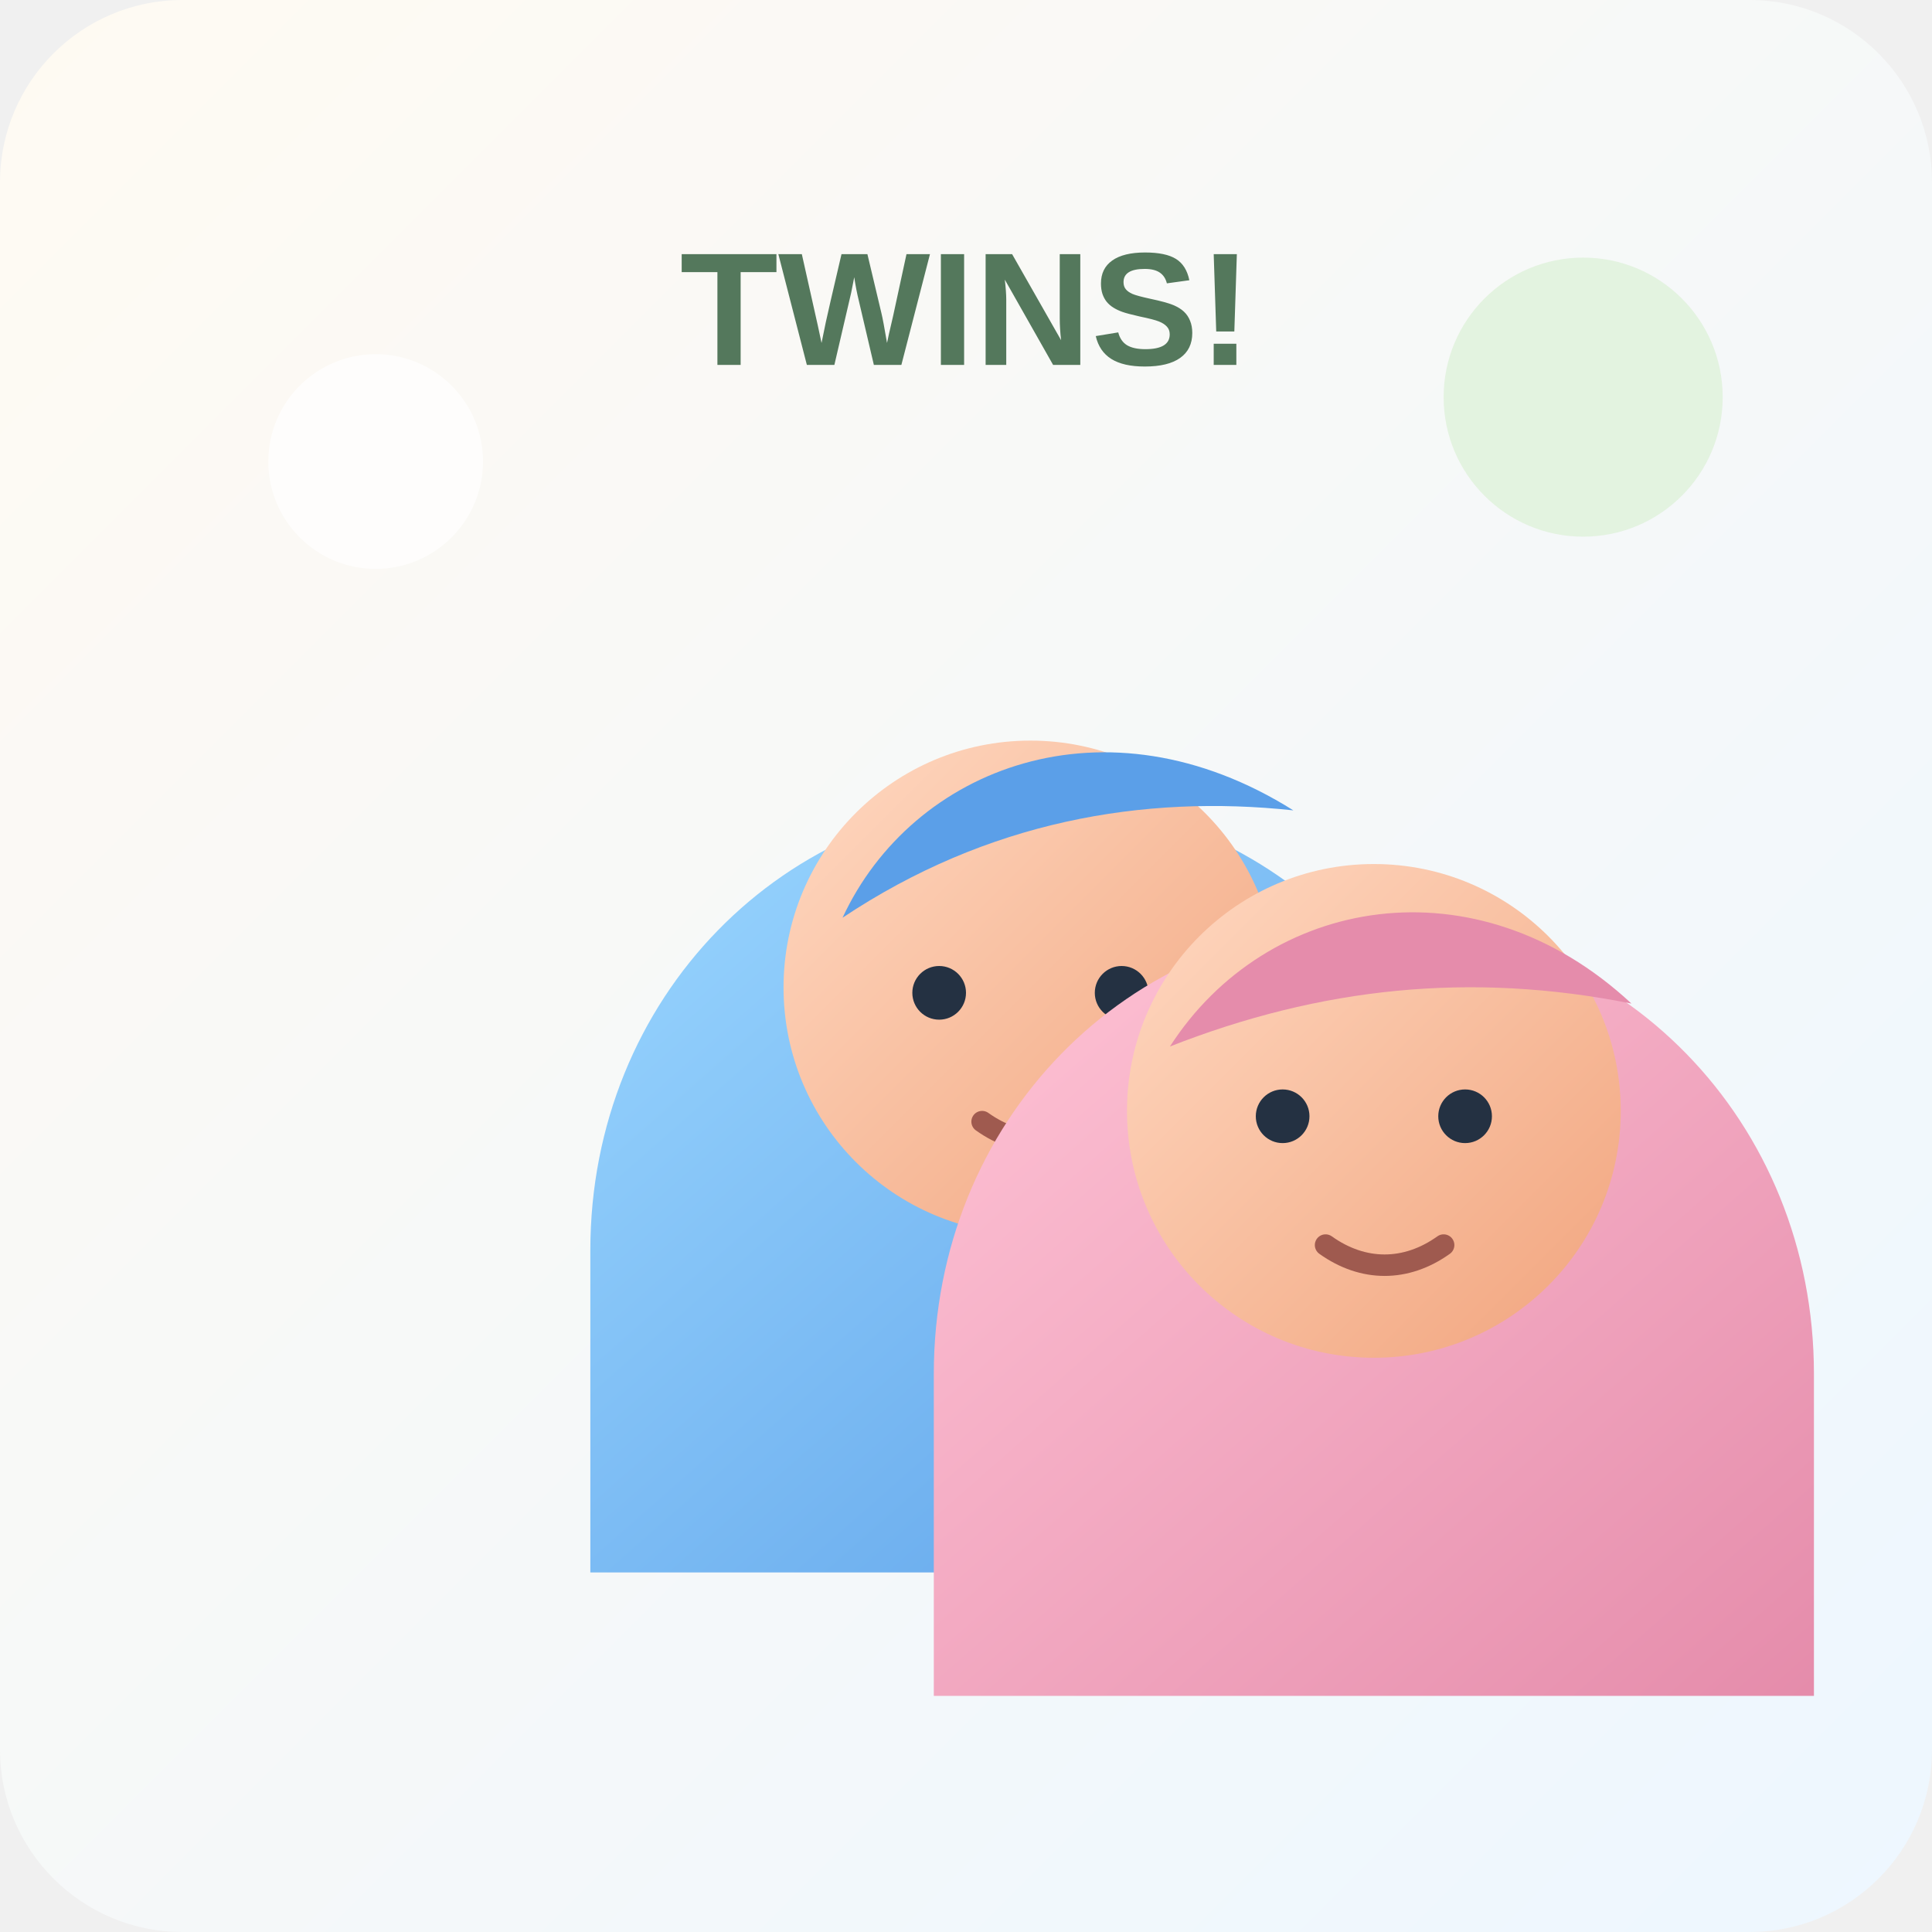
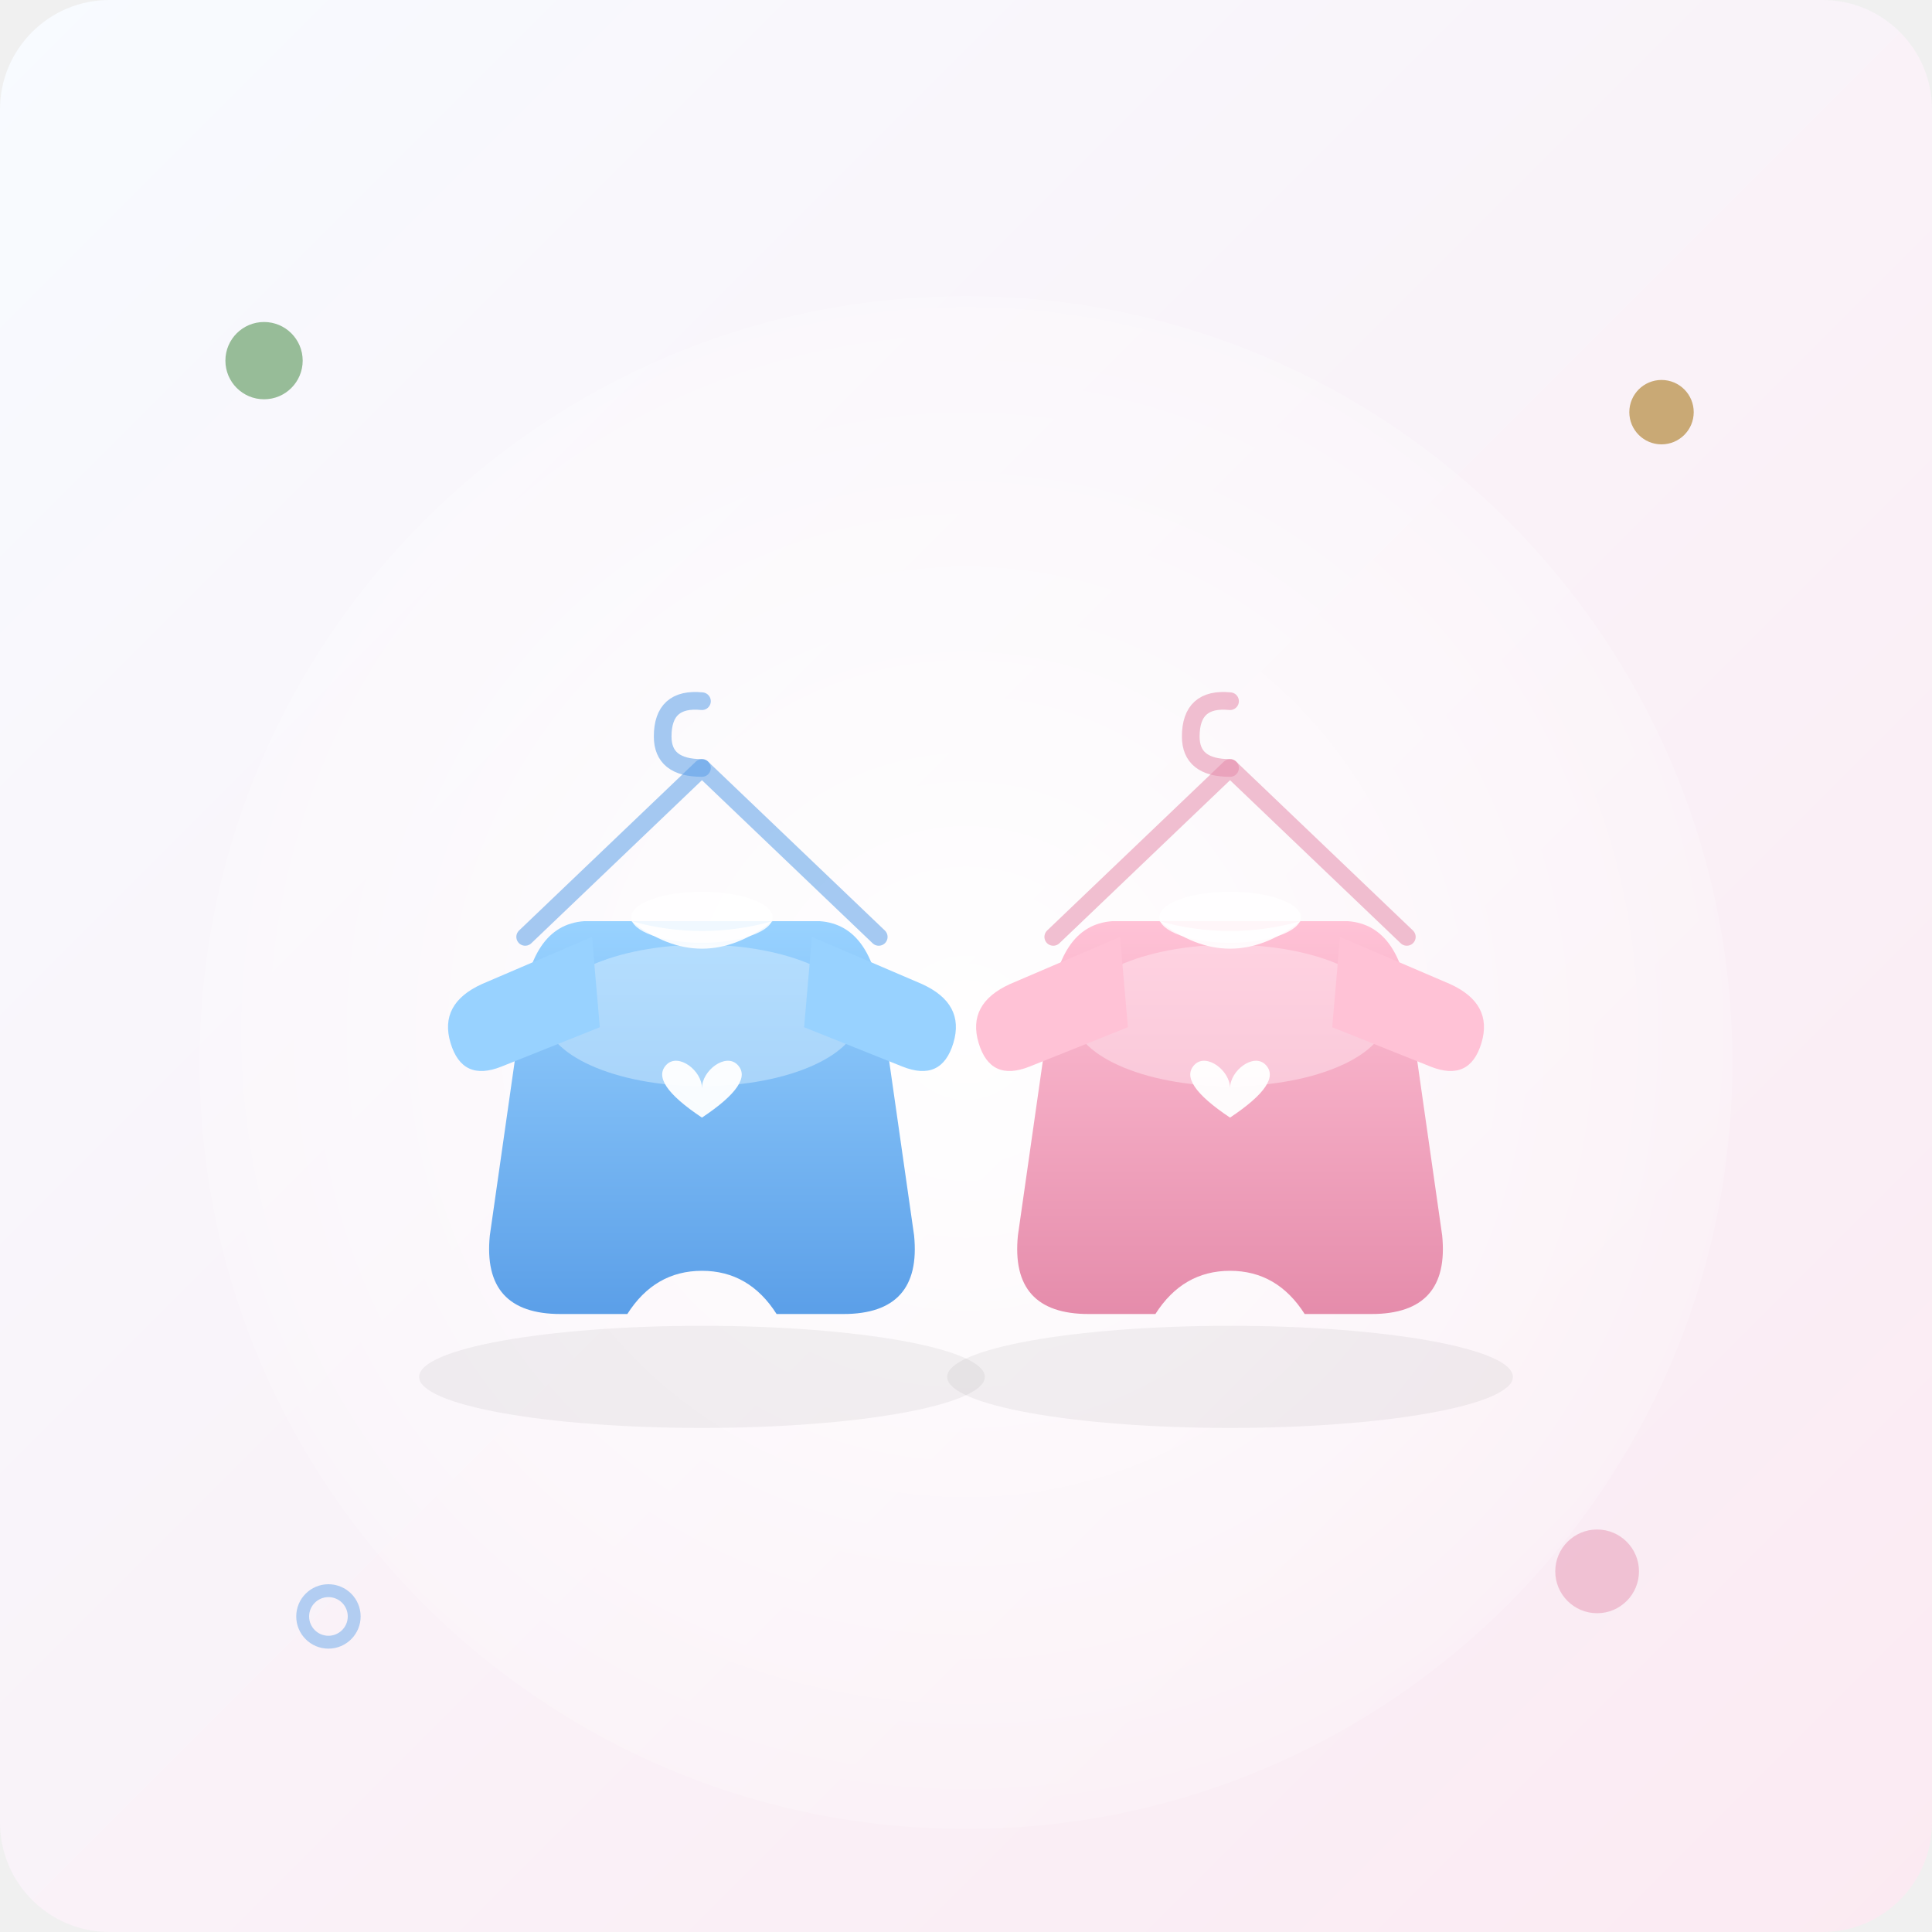
- <svg xmlns="http://www.w3.org/2000/svg" viewBox="0 0 360 360" width="360" height="360">
+ <svg xmlns="http://www.w3.org/2000/svg" viewBox="0 0 600 600" width="600" height="600">
  <defs>
-     <linearGradient id="bg" x1="0" x2="1" y1="0" y2="1">
-       <stop stop-color="#fffaf2" />
-       <stop offset="1" stop-color="#edf7ff" />
+     <linearGradient id="bg" x1="0" y1="0" x2="1" y2="1">
+       <stop offset="0" stop-color="#F8FBFF" />
+       <stop offset="1" stop-color="#FBEAF2" />
    </linearGradient>
-     <linearGradient id="blue" x1="0" x2="1" y1="0" y2="1">
-       <stop stop-color="#9bd7ff" />
-       <stop offset="1" stop-color="#5b9fe8" />
+     <radialGradient id="glow" cx="0.5" cy="0.48" r="0.64">
+       <stop offset="0" stop-color="#ffffff" stop-opacity="0.95" />
+       <stop offset="1" stop-color="#ffffff" stop-opacity="0" />
+     </radialGradient>
+     <linearGradient id="blueBody" x1="0" y1="0" x2="0" y2="1">
+       <stop offset="0" stop-color="#98D2FF" />
+       <stop offset="1" stop-color="#5B9FE8" />
    </linearGradient>
-     <linearGradient id="pink" x1="0" x2="1" y1="0" y2="1">
-       <stop stop-color="#ffc4d6" />
-       <stop offset="1" stop-color="#e58cab" />
-     </linearGradient>
-     <linearGradient id="skin" x1="0" x2="1" y1="0" y2="1">
-       <stop stop-color="#ffd9c2" />
-       <stop offset="1" stop-color="#f1a47d" />
+     <linearGradient id="pinkBody" x1="0" y1="0" x2="0" y2="1">
+       <stop offset="0" stop-color="#FFC2D6" />
+       <stop offset="1" stop-color="#E58CAB" />
    </linearGradient>
  </defs>
-   <rect width="360" height="360" rx="34" fill="url(#bg)" />
-   <circle cx="70" cy="86" r="20" fill="#ffffff" opacity=".72" />
-   <circle cx="295" cy="74" r="26" fill="#dff1da" opacity=".8" />
-   <text x="180" y="68" text-anchor="middle" font-family="Arial, sans-serif" font-size="30" font-weight="800" fill="#54785c">TWINS!</text>
-   <g transform="translate(68 105)">
-     <path d="M42 128c0-47 36-84 82-84s82 37 82 84v60H42Z" fill="url(#blue)" />
-     <circle cx="124" cy="79" r="46" fill="url(#skin)" />
-     <path d="M89 66c13-28 49-42 84-20-28-3-57 2-84 20Z" fill="#5b9fe8" />
-     <circle cx="107" cy="80" r="5" fill="#243142" />
-     <circle cx="141" cy="80" r="5" fill="#243142" />
-     <path d="M115 104c7 5 15 5 22 0" fill="none" stroke="#9f5a4f" stroke-width="4" stroke-linecap="round" />
+   <rect width="600" height="600" rx="34" fill="url(#bg)" />
+   <circle cx="300" cy="330" r="238" fill="url(#glow)" />
+   <circle cx="82" cy="112" r="12" fill="#7EAC7E" opacity="0.8" />
+   <circle cx="516" cy="128" r="10" fill="#B58D42" opacity="0.72" />
+   <circle cx="102" cy="502" r="8" fill="none" stroke="#5B9FE8" stroke-width="4" opacity="0.45" />
+   <circle cx="496" cy="488" r="13" fill="#E58CAB" opacity="0.45" />
+   <g transform="translate(218,330) scale(1.22) translate(-100,-108)">
+     <ellipse cx="100" cy="188" rx="72" ry="13" fill="#000000" opacity="0.05" />
+     <path d="M100,16 q-10,-1 -10,9 q0,8 10,8" fill="none" stroke="#5B9FE8" stroke-width="4.5" stroke-linecap="round" opacity="0.55" />
+     <path d="M100,33 L55,76 M100,33 L145,76" stroke="#5B9FE8" stroke-width="4.5" stroke-linecap="round" opacity="0.55" />
+     <path d="M70,72 L130,72 Q144,73 146,96 L154,152 Q156,172 136,172 L119,172              Q112,161 100,161 Q88,161 81,172 L64,172 Q44,172 46,152 L54,96 Q56,73 70,72 Z" fill="url(#blueBody)" />
+     <ellipse cx="100" cy="96" rx="40" ry="18" fill="#D7EEFF" opacity="0.48" />
+     <path d="M72,76 L44,88 Q33,93 36,103 Q39,113 49,109 L74,99 Z" fill="#98D2FF" />
+     <path d="M128,76 L156,88 Q167,93 164,103 Q161,113 151,109 L126,99 Z" fill="#98D2FF" />
+     <path d="M82,72 Q100,86 118,72 Q100,77 82,72 Z" fill="#ffffff" opacity="0.92" />
+     <ellipse cx="100" cy="71" rx="18" ry="6.5" fill="#ffffff" opacity="0.85" />
+     <path transform="translate(100,110) scale(1.5)" d="M0,3 C0,0 -4,-3 -6,-1 C-8,1 -6,4 0,8 C6,4 8,1 6,-1 C4,-3 0,0 0,3 Z" fill="#ffffff" opacity="0.95" />
  </g>
-   <g transform="translate(132 128)">
-     <path d="M42 128c0-47 36-84 82-84s82 37 82 84v60H42Z" fill="url(#pink)" />
-     <circle cx="124" cy="79" r="46" fill="url(#skin)" />
-     <path d="M86 67c18-28 57-35 86-8-30-6-58-3-86 8Z" fill="#e58cab" />
-     <circle cx="107" cy="80" r="5" fill="#243142" />
-     <circle cx="141" cy="80" r="5" fill="#243142" />
-     <path d="M115 104c7 5 15 5 22 0" fill="none" stroke="#9f5a4f" stroke-width="4" stroke-linecap="round" />
+   <g transform="translate(382,330) scale(1.22) translate(-100,-108)">
+     <ellipse cx="100" cy="188" rx="72" ry="13" fill="#000000" opacity="0.05" />
+     <path d="M100,16 q-10,-1 -10,9 q0,8 10,8" fill="none" stroke="#E58CAB" stroke-width="4.5" stroke-linecap="round" opacity="0.55" />
+     <path d="M100,33 L55,76 M100,33 L145,76" stroke="#E58CAB" stroke-width="4.5" stroke-linecap="round" opacity="0.55" />
+     <path d="M70,72 L130,72 Q144,73 146,96 L154,152 Q156,172 136,172 L119,172              Q112,161 100,161 Q88,161 81,172 L64,172 Q44,172 46,152 L54,96 Q56,73 70,72 Z" fill="url(#pinkBody)" />
+     <ellipse cx="100" cy="96" rx="40" ry="18" fill="#FFE4ED" opacity="0.52" />
+     <path d="M72,76 L44,88 Q33,93 36,103 Q39,113 49,109 L74,99 Z" fill="#FFC2D6" />
+     <path d="M128,76 L156,88 Q167,93 164,103 Q161,113 151,109 L126,99 Z" fill="#FFC2D6" />
+     <path d="M82,72 Q100,86 118,72 Q100,77 82,72 Z" fill="#ffffff" opacity="0.92" />
+     <ellipse cx="100" cy="71" rx="18" ry="6.5" fill="#ffffff" opacity="0.85" />
+     <path transform="translate(100,110) scale(1.5)" d="M0,3 C0,0 -4,-3 -6,-1 C-8,1 -6,4 0,8 C6,4 8,1 6,-1 C4,-3 0,0 0,3 Z" fill="#ffffff" opacity="0.95" />
  </g>
</svg>
